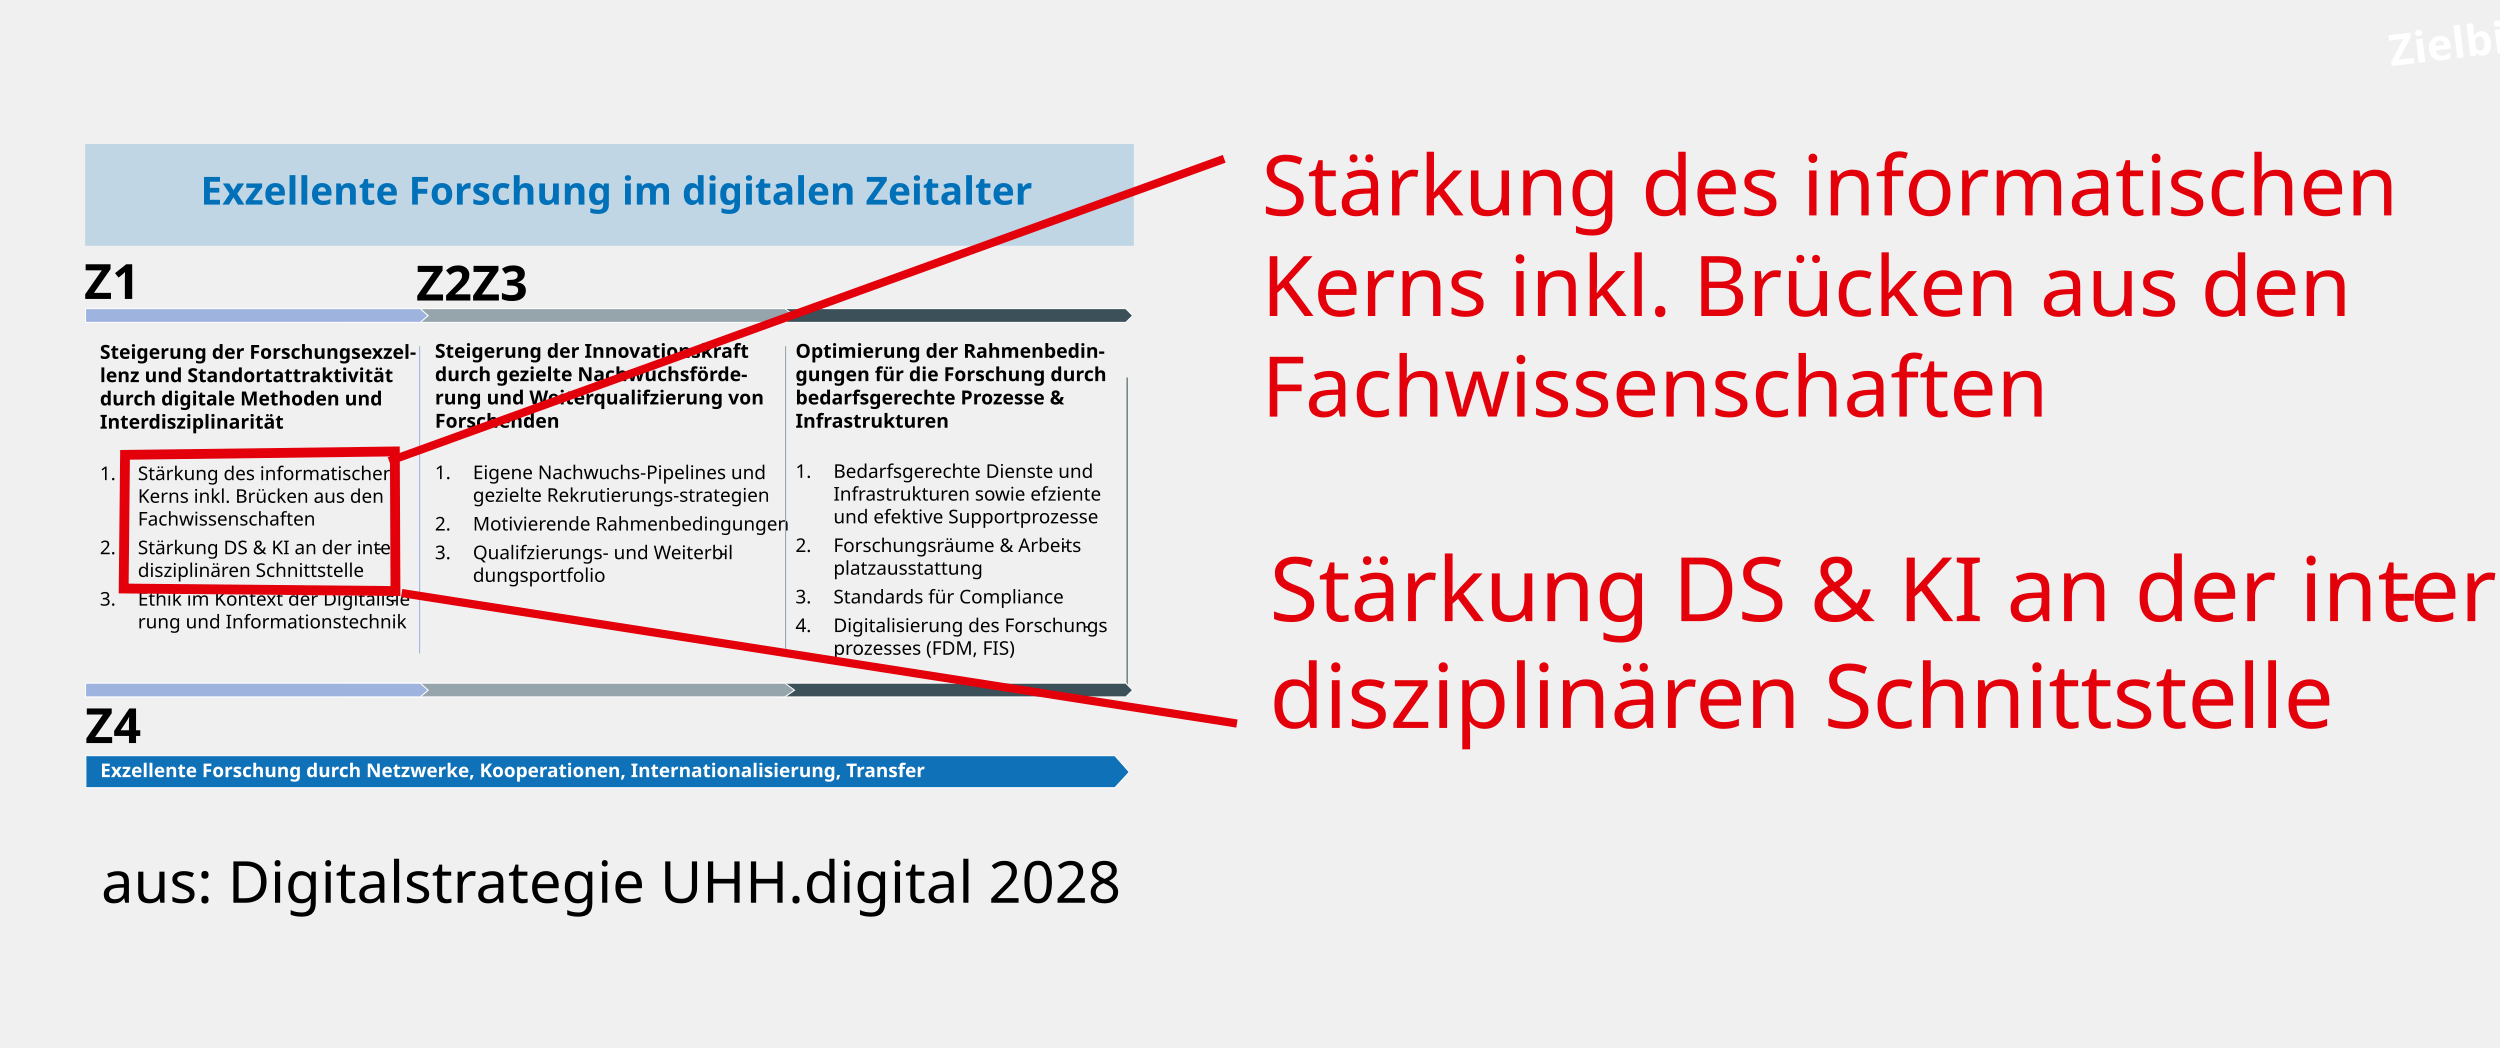
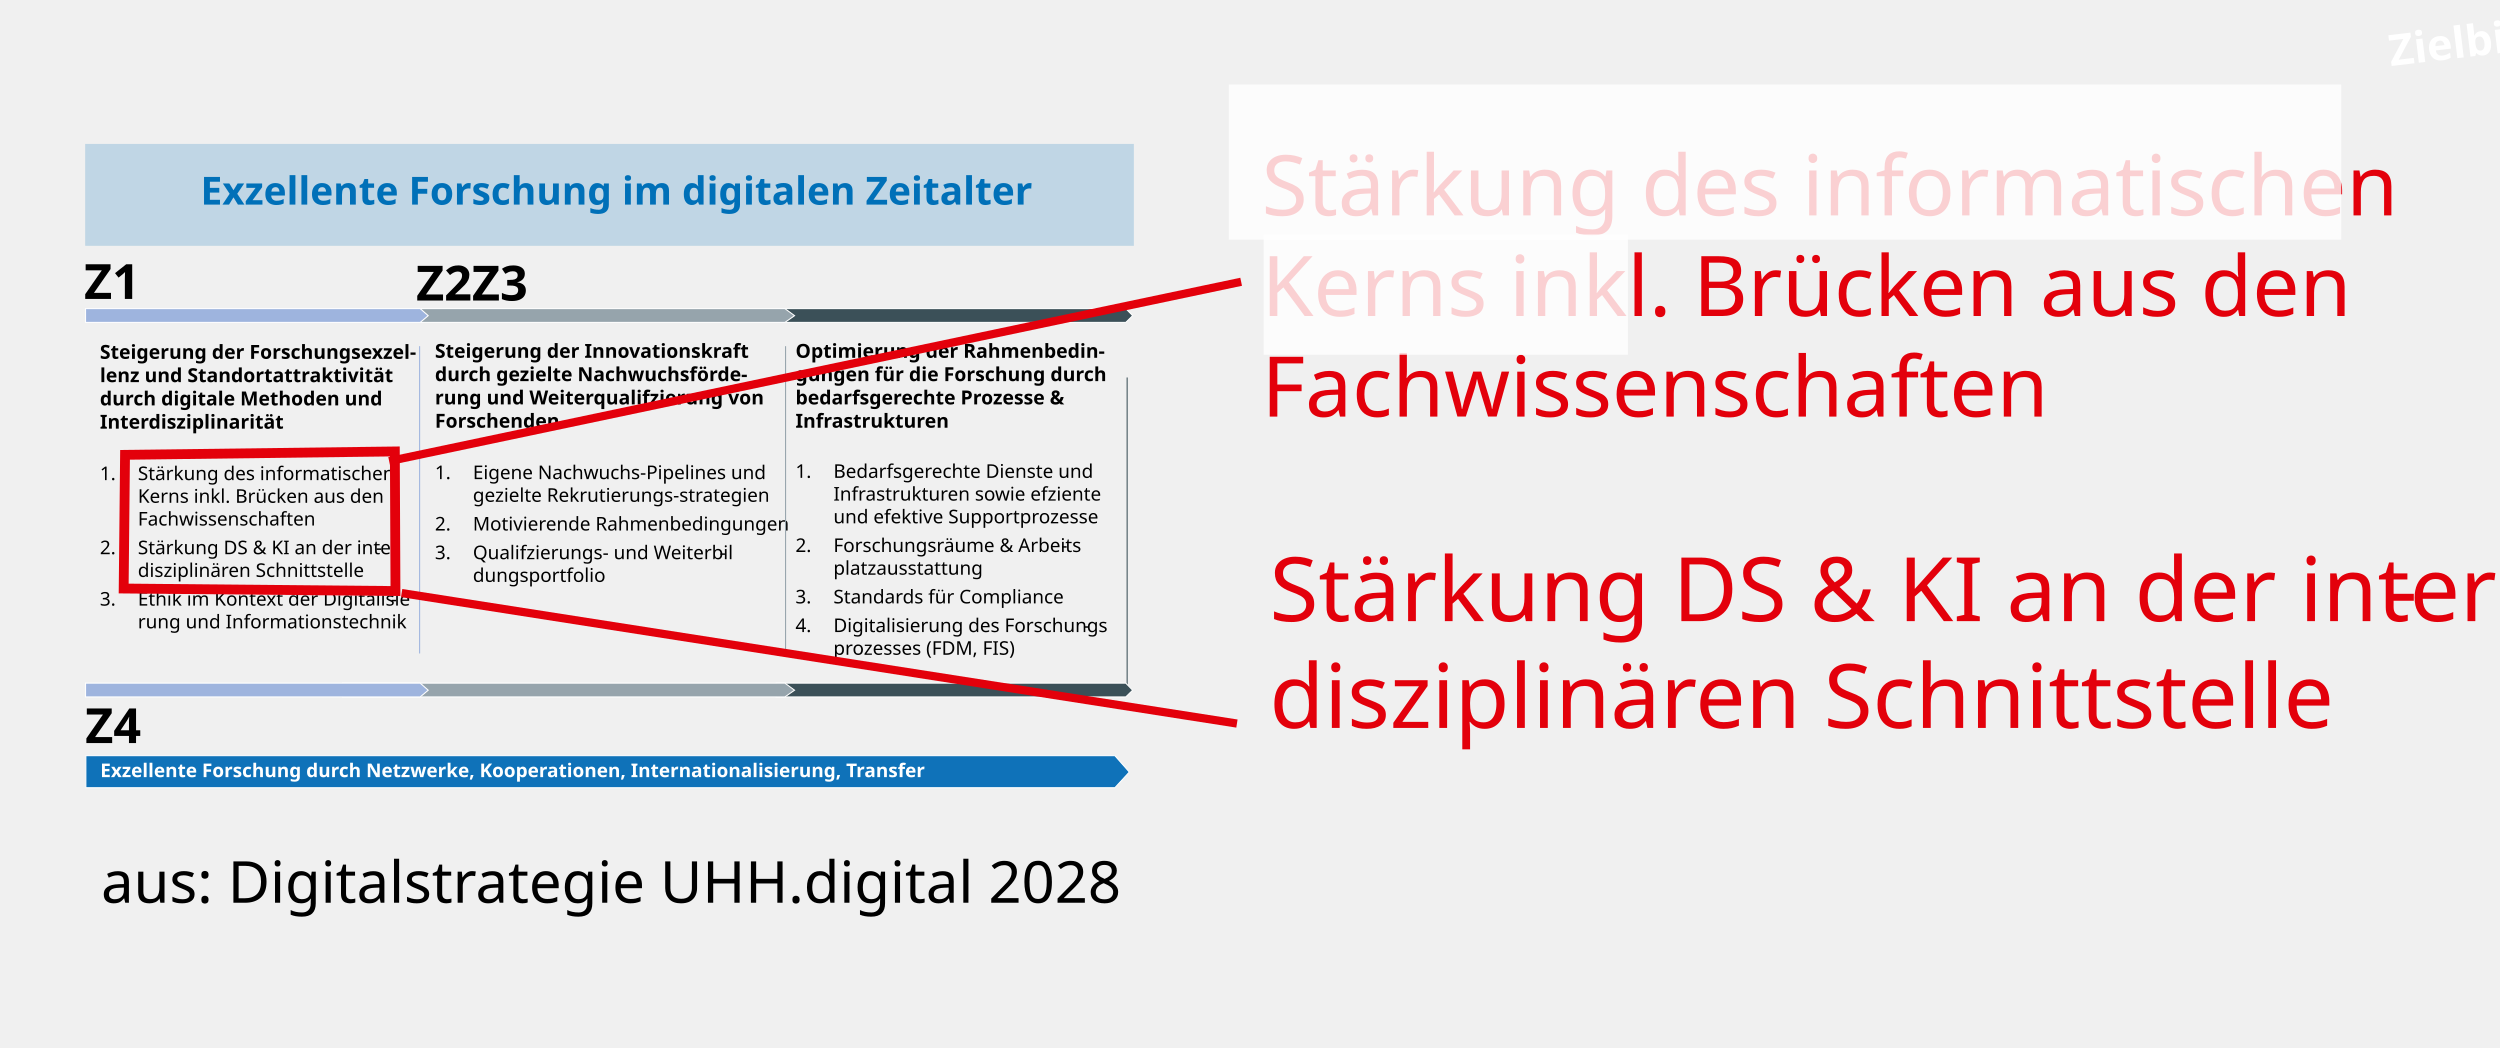
<svg xmlns="http://www.w3.org/2000/svg" version="1.1" id="svg2" width="816" height="342" viewBox="0 0 816 342">
  <defs id="defs6">
    <clipPath clipPathUnits="userSpaceOnUse" id="clipPath60">
      <path d="M 0,0 H 612 V 792 H 0 Z" id="path58" />
    </clipPath>
    <clipPath clipPathUnits="userSpaceOnUse" id="clipPath68">
      <path d="M 76.501,468.387 H 526.697 v -50 H 76.501 Z" id="path66" />
    </clipPath>
  </defs>
  <g id="g8" transform="matrix(1.333333,0,0,-1.333333,0,1056)">
    <g id="g54" transform="matrix(0.5939957,0,0,0.5939957,-29.93482,482.7079)">
      <g id="g56" clip-path="url(#clipPath60)">
        <g id="g62">
          <g id="g64" />
          <g id="g76">
            <g clip-path="url(#clipPath68)" opacity="0.2" id="g74">
              <g id="g72">
                <path d="M 85.502,419.387 H 517.698 v 42 H 85.502 Z" style="fill:#0070b8;fill-opacity:1;fill-rule:nonzero;stroke:none" id="path70" />
              </g>
            </g>
          </g>
        </g>
      </g>
    </g>
    <text xml:space="preserve" transform="scale(1,-1)" style="font-variant:normal;font-weight:bold;font-stretch:normal;font-size:9.504px;font-family:'TheSans UHH Bold Caps';-inkscape-font-specification:TheSansUHH-BoldCaps;writing-mode:lr-tb;fill:#0070b8;fill-opacity:1;fill-rule:nonzero;stroke:none;stroke-width:0.594" id="text80" x="49.085" y="-741.907">
      <tspan x="49.085 53.637 59.434 64.471 69.166 73.196 77.226 81.921 88.269 92.727 97.393 99.75 104.198 110.309 115.574 120.231 125.012 131.322 137.585 143.972 149.731 152.088 155.015 163.274 165.631 171.552 174.479 180.239 183.128 187.111 192.814 196.843 201.537 207.924 210.281 215.318 220.013 222.902 226.884 232.587 236.198 240.655 245.35" y="-741.907" id="tspan78" style="stroke-width:0.594">Exzellente Forschung im digitalen Zeitalter</tspan>
    </text>
    <g id="g82" transform="matrix(0.5939957,0,0,0.5939957,190.0054,716.4514)">
      <path d="M 0,0 V -5.692 H 144.072 L 146.92,-2.908 144.072,0 Z" style="fill:#3b5058;fill-opacity:1;fill-rule:nonzero;stroke:none" id="path84" />
    </g>
    <g id="g86" transform="matrix(0.5939957,0,0,0.5939957,190.0054,716.4514)">
      <path d="M 0,0 V -5.692 H 144.072 L 146.92,-2.908 144.072,0 Z" style="fill:none;stroke:#ffffff;stroke-width:0.434;stroke-linecap:butt;stroke-linejoin:miter;stroke-miterlimit:4;stroke-dasharray:none;stroke-opacity:1" id="path88" />
    </g>
    <g id="g90" transform="matrix(0.5939957,0,0,0.5939957,83.83651,716.4514)">
      <path d="m 0,0 v -5.692 h 182.33 l 3.985,2.784 L 182.33,0 Z" style="fill:#96a4ac;fill-opacity:1;fill-rule:nonzero;stroke:none" id="path92" />
    </g>
    <g id="g94" transform="matrix(0.5939957,0,0,0.5939957,83.83651,716.4514)">
      <path d="m 0,0 v -5.692 h 182.33 l 3.985,2.784 L 182.33,0 Z" style="fill:none;stroke:#ffffff;stroke-width:0.434;stroke-linecap:butt;stroke-linejoin:miter;stroke-miterlimit:4;stroke-dasharray:none;stroke-opacity:1" id="path96" />
    </g>
    <text xml:space="preserve" transform="scale(1,-1)" style="font-variant:normal;font-weight:bold;font-stretch:normal;font-size:4.752px;font-family:'TheSans UHH Bold Caps';-inkscape-font-specification:TheSansUHH-BoldCaps;writing-mode:lr-tb;fill:#000000;fill-opacity:1;fill-rule:nonzero;stroke:none;stroke-width:0.594" id="text106" x="24.454" y="-704.159">
      <tspan x="24.454 26.488 28.574 30.779 32.1 34.837 37.042 39.532 42.521 45.571 48.309 49.344 52.162 54.367 56.857 57.893 59.975 62.888 65.378 67.564 69.811 72.823 75.812 78.863 81.6 83.786 85.919 88.676 91.052 93.256 95.078" y="-704.159" id="tspan98" style="stroke-width:0.594">Steigerung der Forschungsexzel-</tspan>
      <tspan x="24.454 26.326 28.531 31.582 33.958 34.994 37.983 41.072 43.89 44.926 46.959 48.808 51.516 54.605 57.423 60.336 62.783 64.632 67.112 69.198 71.284 73.774 76.483 79.006 81.092 82.39 85.008 86.31 88.159 90.639 92.725" y="-698.457" id="tspan100" style="stroke-width:0.594">lenz und Standortattraktivität </tspan>
      <tspan x="24.454 27.272 30.261 32.732 34.98 37.964 39 41.818 43.139 45.876 47.178 49.026 51.735 53.607 55.798 56.834 60.82 63.011 65.097 68.081 70.994 73.812 76.017 79.068 80.103 83.092 86.181 88.999" y="-692.755" id="tspan102" style="stroke-width:0.594">durch digitale Methoden und </tspan>
      <tspan x="24.454 25.813 28.845 30.931 33.136 35.626 38.444 39.765 41.87 44.246 45.605 48.014 49.886 51.245 54.296 57.005 59.495 60.797 62.645 65.126" y="-687.052" id="tspan104" style="stroke-width:0.594">Interdisziplinarität</tspan>
    </text>
    <text xml:space="preserve" transform="scale(1,-1)" style="font-variant:normal;font-weight:normal;font-stretch:normal;font-size:4.633px;font-family:'TheSans UHH';-inkscape-font-specification:TheSansUHH-Regular;writing-mode:lr-tb;fill:#000000;fill-opacity:1;fill-rule:nonzero;stroke:none;stroke-width:0.594" id="text110" x="24.454" y="-674.47">
      <tspan x="24.454 26.145" y="-674.47" id="tspan108" style="stroke-width:0.594">1.</tspan>
    </text>
    <text xml:space="preserve" transform="scale(1,-1)" style="font-variant:normal;font-weight:normal;font-stretch:normal;font-size:4.633px;font-family:'TheSans UHH';-inkscape-font-specification:TheSansUHH-Regular;writing-mode:lr-tb;fill:#000000;fill-opacity:1;fill-rule:nonzero;stroke:none;stroke-width:0.594" id="text120" x="33.744" y="-674.47">
      <tspan x="33.744 36.032 37.751 40.165 41.805 44.011 46.679 49.348 51.813 52.823 55.408 57.757 59.731 60.741 61.941 64.559 66.092 68.613 70.253 74.33 76.698 78.417 79.617 81.59 83.615 86.284 88.633 91.301" y="-674.47" id="tspan112" style="stroke-width:0.594">Stärkung des informatischen </tspan>
      <tspan x="33.744 36.283 38.632 40.272 42.94 44.914 45.924 47.124 49.793 52.063 53.263 54.306 55.316 57.952 59.592 62.261 64.285 66.468 68.817 71.485 72.495 74.909 77.578 79.552 80.562 83.147 85.496 88.165" y="-668.91" id="tspan114" style="stroke-width:0.594">Kerns inkl. Brücken aus den </tspan>
      <tspan x="33.744 35.833 38.247 40.272 42.917 46.587 47.787 49.761 51.734 54.083 56.752 58.726 60.75 63.419 65.787 67.297 69.016 71.365" y="-663.35" id="tspan116" style="stroke-width:0.594">Fachwissenschaften</tspan>
      <tspan x="24.454 26.78" y="-656.327" id="tspan118" style="stroke-width:0.594">2.</tspan>
    </text>
    <text xml:space="preserve" transform="scale(1,-1)" style="font-variant:normal;font-weight:normal;font-stretch:normal;font-size:20.52px;font-family:'TheSans UHH';-inkscape-font-specification:TheSansUHH-Regular;writing-mode:lr-tb;fill:#e3000b;fill-opacity:1;fill-rule:nonzero;stroke:none;stroke-width:2.631" id="text120-3" x="308.847" y="-739.263">
      <tspan x="308.847 318.984 326.597 337.288 344.552 354.319 366.139 377.959 388.875 393.349 404.799 415.202 423.944 428.418 433.732 445.326 452.118 463.281 470.545 488.603 499.089 506.702 512.016 520.758 529.725 541.545 551.949 563.768" y="-739.263" id="tspan112-6" style="fill:#e3000b;fill-opacity:1;stroke-width:2.631">Stärkung des informatischen </tspan>
      <tspan x="308.847 320.092 330.495 337.759 349.579 358.321 362.794 368.109 379.928 389.983 395.298 399.915 404.388 416.064 423.329 435.148 444.115 453.78 464.184 476.004 480.477 491.168 502.988 511.729 516.202 527.653 538.056 549.876" y="-714.639" id="tspan114-7" style="fill:#e3000b;fill-opacity:1;stroke-width:2.631">Kerns inkl. Brücken aus den </tspan>
      <tspan x="308.847 318.101 328.792 337.759 349.477 365.728 371.043 379.785 388.526 398.93 410.75 419.491 428.459 440.278 450.764 457.453 465.066 475.47" y="-690.015" id="tspan116-5" style="fill:#e3000b;fill-opacity:1;stroke-width:2.631">Fachwissenschaften</tspan>
      <tspan x="308.847" y="-664.365" id="tspan118-3" style="fill:#e3000b;fill-opacity:1;stroke-width:2.631" />
    </text>
    <text xml:space="preserve" style="font-size:14.188px;font-family:sans-serif;-inkscape-font-specification:'sans-serif, Normal';fill:#000000;fill-opacity:1;stroke:none;stroke-width:1.341;stroke-dasharray:none" x="24.746" y="-571.004" id="text1165" transform="scale(1,-1)">
      <tspan id="tspan1163" style="fill:#000000;fill-opacity:1;stroke:none;stroke-width:1.341;stroke-dasharray:none" x="24.746" y="-571.004">aus: Digitalstrategie UHH.digital 2028</tspan>
    </text>
    <text xml:space="preserve" transform="scale(1,-1)" style="font-variant:normal;font-weight:normal;font-stretch:normal;font-size:4.633px;font-family:'TheSans UHH';-inkscape-font-specification:TheSansUHH-Regular;writing-mode:lr-tb;fill:#000000;fill-opacity:1;fill-rule:nonzero;stroke:none;stroke-width:0.594" id="text130" x="33.744" y="-656.327">
      <tspan x="33.744 36.032 37.751 40.165 41.805 44.011 46.679 49.348 51.813 52.823 55.974 58.309 59.319 63.002 64.012 66.713 67.923 68.933 71.346 74.015 75.025 77.61 79.96 81.6 82.61 83.81 86.427 88.146 90.495" y="-656.327" id="tspan122" style="stroke-width:0.594">Stärkung DS &amp; KI an der inter</tspan>
      <tspan x="91.984" y="-656.328" id="tspan124" style="stroke-width:0.594">-</tspan>
      <tspan x="33.742 36.327 37.527 39.501 41.572 42.772 45.357 46.557 47.757 50.426 52.84 54.415 56.764 59.433 60.443 62.778 64.803 67.471 70.14 71.34 73.059 74.778 76.751 78.47 80.819 82.019 83.219" y="-650.768" id="tspan126" style="stroke-width:0.594">disziplinären Schnittstelle</tspan>
      <tspan x="24.452 26.611" y="-643.744" id="tspan128" style="stroke-width:0.594">3.</tspan>
    </text>
    <text xml:space="preserve" transform="scale(1,-1)" style="font-variant:normal;font-weight:normal;font-stretch:normal;font-size:21.796px;font-family:'TheSans UHH';-inkscape-font-specification:TheSansUHH-Regular;writing-mode:lr-tb;fill:#e3000b;fill-opacity:1;fill-rule:nonzero;stroke:none;stroke-width:2.794" id="text130-5" x="310.781" y="-639.944">
      <tspan x="310.781 321.548 329.634 340.989 348.705 359.08 371.634 384.189 395.784 400.535 415.356 426.341 431.093 448.42 453.172 465.879 471.567 476.319 487.675 500.229 504.98 517.142 528.193 535.908 540.66 546.305 558.619 566.706 577.756" y="-639.944" id="tspan122-6" style="fill:#e3000b;fill-opacity:1;stroke-width:2.794">Stärkung DS &amp; KI an der inter</tspan>
      <tspan x="584.759" y="-639.951" id="tspan124-2" style="fill:#e3000b;fill-opacity:1;stroke-width:2.794">-</tspan>
      <tspan x="310.772 322.934 328.579 337.864 347.606 353.252 365.413 371.058 376.704 389.258 400.614 408.024 419.074 431.629 436.38 447.365 456.89 469.444 481.999 487.644 495.73 503.816 513.101 521.187 532.238 537.883 543.528" y="-613.796" id="tspan126-9" style="fill:#e3000b;fill-opacity:1;stroke-width:2.794">disziplinären Schnittstelle</tspan>
      <tspan x="310.781" y="-586.551" id="tspan128-1" style="fill:#e3000b;fill-opacity:1;stroke-width:2.794" />
    </text>
    <text xml:space="preserve" transform="scale(1,-1)" style="font-variant:normal;font-weight:normal;font-stretch:normal;font-size:4.633px;font-family:'TheSans UHH';-inkscape-font-specification:TheSansUHH-Regular;writing-mode:lr-tb;fill:#000000;fill-opacity:1;fill-rule:nonzero;stroke:none;stroke-width:0.594" id="text138" x="33.742" y="-643.744">
      <tspan x="33.742 36.049 37.768 40.437 41.637 43.907 44.917 46.117 50.194 51.204 53.766 56.287 58.904 60.623 62.908 65.303 67.022 68.032 70.617 72.966 74.606 75.616 78.767 79.967 82.432 83.632 85.351 87.764 88.964 90.164 92.138 93.338" y="-643.744" id="tspan132" style="stroke-width:0.594">Ethik im Kontext der Digitalisie</tspan>
      <tspan x="95.686" y="-643.746" id="tspan134" style="stroke-width:0.594">-</tspan>
      <tspan x="33.742 35.382 38.051 40.719 43.184 44.194 46.863 49.532 52.117 53.127 54.336 56.954 58.488 61.008 62.648 66.725 69.093 70.812 72.012 74.532 77.201 79.175 80.894 83.243 85.267 87.936 90.605 91.805" y="-638.186" id="tspan136" style="stroke-width:0.594">rung und Informationstechnik</tspan>
    </text>
    <text xml:space="preserve" transform="scale(1,-1)" style="font-variant:normal;font-weight:bold;font-stretch:normal;font-size:4.752px;font-family:'TheSans UHH Bold Caps';-inkscape-font-specification:TheSansUHH-BoldCaps;writing-mode:lr-tb;fill:#000000;fill-opacity:1;fill-rule:nonzero;stroke:none;stroke-width:0.594" id="text144" x="106.469" y="-704.407">
      <tspan x="106.469 108.502 110.588 112.793 114.114 116.852 119.056 121.546 124.535 127.586 130.323 131.359 134.177 136.382 138.872 139.908 141.267 144.355 147.406 150.281 152.766 155.246 157.333 158.654 161.567 164.617 166.803 169.474 171.964 174.673 176.754 178.84" y="-704.407" id="tspan140" style="stroke-width:0.594">Steigerung der Innovationskraft </tspan>
      <tspan x="106.469 109.286 112.275 114.746 116.994 119.978 121.014 123.751 125.894 128.27 129.629 131.834 133.497 135.583 137.774 138.81 141.861 144.474 146.722 149.706 153.831 156.796 159.044 162.028 164.214 166.295 169.208 171.698 174.516 176.707" y="-698.704" id="tspan142" style="stroke-width:0.594">durch gezielte Nachwuchsförde-</tspan>
    </text>
    <text xml:space="preserve" transform="scale(1,-1)" style="font-variant:normal;font-weight:bold;font-stretch:normal;font-size:4.752px;font-family:'TheSans UHH Bold Caps';-inkscape-font-specification:TheSansUHH-BoldCaps;writing-mode:lr-tb;fill:#000000;fill-opacity:1;fill-rule:nonzero;stroke:none;stroke-width:0.594" id="text148" x="106.469" y="-693.002">
      <tspan x="106.469 108.959 111.948 114.998 117.735 118.771 121.76 124.849 127.667 128.664 132.803 135.008 136.31 138.396 140.601 143.091 146.004 148.846 151.555 153.427 154.786 158.169 160.545 161.904 164.109 166.599 169.588 172.639 175.376 176.34 178.94 181.853 184.904" y="-693.002" id="tspan146" style="stroke-width:0.594">rung und Weiterqualifzierung von </tspan>
    </text>
    <text xml:space="preserve" transform="scale(1,-1)" style="font-variant:normal;font-weight:bold;font-stretch:normal;font-size:4.752px;font-family:'TheSans UHH Bold Caps';-inkscape-font-specification:TheSansUHH-BoldCaps;writing-mode:lr-tb;fill:#000000;fill-opacity:1;fill-rule:nonzero;stroke:none;stroke-width:0.594" id="text152" x="106.469" y="-687.299">
      <tspan x="106.469 108.55 111.463 113.953 116.139 118.386 121.408 123.613 126.702 129.52 131.725" y="-687.299" id="tspan150" style="stroke-width:0.594">Forschenden</tspan>
    </text>
    <text xml:space="preserve" transform="scale(1,-1)" style="font-variant:normal;font-weight:normal;font-stretch:normal;font-size:4.633px;font-family:'TheSans UHH';-inkscape-font-specification:TheSansUHH-Regular;writing-mode:lr-tb;fill:#000000;fill-opacity:1;fill-rule:nonzero;stroke:none;stroke-width:0.594" id="text156" x="106.469" y="-674.717">
      <tspan x="106.469 108.16" y="-674.717" id="tspan154" style="stroke-width:0.594">1.</tspan>
    </text>
    <text xml:space="preserve" transform="scale(1,-1)" style="font-variant:normal;font-weight:normal;font-stretch:normal;font-size:4.633px;font-family:'TheSans UHH';-inkscape-font-specification:TheSansUHH-Regular;writing-mode:lr-tb;fill:#000000;fill-opacity:1;fill-rule:nonzero;stroke:none;stroke-width:0.594" id="text164" x="115.758" y="-674.717">
      <tspan x="115.758 118.139 119.339 121.786 124.135 126.803 129.152 130.163 133.378 135.792 137.816 140.462 144.132 146.8 148.825 151.494 153.467 154.992 157.54 158.74 161.325 163.674 164.874 166.074 168.743 171.092 173.066 174.076 176.744 179.413 181.998" y="-674.717" id="tspan158" style="stroke-width:0.594">Eigene Nachwuchs-Pipelines und </tspan>
      <tspan x="115.758 118.204 120.544 122.615 123.815 126.164 127.364 129.083 131.432 132.442 134.962 137.311 139.582 141.222 143.891 145.609 146.809 149.159 150.799 153.467 156.136 158.601 160.575 162.099 164.073 165.792 167.339 169.707 171.426 173.775 176.239 177.439 179.788" y="-669.158" id="tspan160" style="stroke-width:0.594">gezielte Rekrutierungs-strategien</tspan>
      <tspan x="106.469 108.794" y="-662.134" id="tspan162" style="stroke-width:0.594">2.</tspan>
    </text>
    <text xml:space="preserve" transform="scale(1,-1)" style="font-variant:normal;font-weight:normal;font-stretch:normal;font-size:4.633px;font-family:'TheSans UHH';-inkscape-font-specification:TheSansUHH-Regular;writing-mode:lr-tb;fill:#000000;fill-opacity:1;fill-rule:nonzero;stroke:none;stroke-width:0.594" id="text170" x="115.758" y="-662.134">
      <tspan x="115.758 119.895 122.416 124.135 125.335 127.573 128.773 131.122 132.697 135.046 137.715 140.3 142.649 143.659 146.234 148.648 151.317 155.394 157.743 160.412 162.997 165.346 167.932 169.132 171.8 174.265 176.934 179.603 182.049 184.398" y="-662.134" id="tspan166" style="stroke-width:0.594">Motivierende Rahmenbedingungen</tspan>
      <tspan x="106.469 108.628" y="-655.11" id="tspan168" style="stroke-width:0.594">3.</tspan>
    </text>
    <text xml:space="preserve" transform="scale(1,-1)" style="font-variant:normal;font-weight:normal;font-stretch:normal;font-size:4.633px;font-family:'TheSans UHH';-inkscape-font-specification:TheSansUHH-Regular;writing-mode:lr-tb;fill:#000000;fill-opacity:1;fill-rule:nonzero;stroke:none;stroke-width:0.594" id="text174" x="115.758" y="-655.11">
      <tspan x="115.758 119.043 121.712 124.125 125.325 126.525 129.254 131.325 132.525 134.874 136.515 139.183 141.852 144.317 146.291 147.815 148.825 151.494 154.162 156.748 157.674 161.918 164.267 165.467 167.186 169.535 171.175 173.761 174.961" y="-655.11" id="tspan172" style="stroke-width:0.594">Qualifzierungs- und Weiterbil</tspan>
    </text>
    <text xml:space="preserve" transform="scale(1,-1)" style="font-variant:normal;font-weight:normal;font-stretch:normal;font-size:4.633px;font-family:'TheSans UHH';-inkscape-font-specification:TheSansUHH-Regular;writing-mode:lr-tb;fill:#000000;fill-opacity:1;fill-rule:nonzero;stroke:none;stroke-width:0.594" id="text180" x="176.157" y="-655.113">
      <tspan x="176.157" y="-655.113" id="tspan176" style="stroke-width:0.594">-</tspan>
      <tspan x="115.756 118.341 121.01 123.679 126.144 128.117 130.703 133.223 134.946 136.665 138.199 140.719 141.919 143.119" y="-649.553" id="tspan178" style="stroke-width:0.594">dungsportfolio</tspan>
    </text>
    <text xml:space="preserve" transform="scale(1,-1)" style="font-variant:normal;font-weight:bold;font-stretch:normal;font-size:4.752px;font-family:'TheSans UHH Bold Caps';-inkscape-font-specification:TheSansUHH-BoldCaps;writing-mode:lr-tb;fill:#000000;fill-opacity:1;fill-rule:nonzero;stroke:none;stroke-width:0.594" id="text190" x="194.729" y="-704.407">
      <tspan x="194.729 197.642 200.051 202.137 203.458 207.445 208.804 211.009 213.499 216.488 219.538 222.276 223.311 226.129 228.334 230.824 231.86 234.35 237.059 240.043 244.03 246.234 249.323 251.98 254.184 257.002 258.361 261.412" y="-704.407" id="tspan182" style="stroke-width:0.594">Optimierung der Rahmenbedin-</tspan>
      <tspan x="194.729 197.466 200.455 203.506 206.243 208.448 211.499 212.534 214.596 217.585 220.075 221.111 223.929 225.288 227.479 228.515 230.596 233.509 235.999 238.185 240.433 243.445 246.434 249.485 252.222 253.258 256.076 259.064 261.535 263.783 266.767" y="-698.704" id="tspan184" style="stroke-width:0.594">gungen für die Forschung durch </tspan>
      <tspan x="194.729 197.385 199.59 202.303 205.012 207.502 209.545 211.731 214.468 216.673 219.163 221.325 223.573 226.538 228.624 230.815 231.851 234.26 236.75 239.591 241.967 244.158 246.344 248.53 250.72 251.756 255.13" y="-693.002" id="tspan186" style="stroke-width:0.594">bedarfsgerechte Prozesse &amp; </tspan>
      <tspan x="194.729 196.088 199.177 201.258 203.748 206.433 208.467 210.553 213.043 216.031 218.555 220.622 223.611 226.101 228.306" y="-687.299" id="tspan188" style="stroke-width:0.594">Infrastrukturen</tspan>
    </text>
    <text xml:space="preserve" transform="scale(1,-1)" style="font-variant:normal;font-weight:normal;font-stretch:normal;font-size:4.633px;font-family:'TheSans UHH';-inkscape-font-specification:TheSansUHH-Regular;writing-mode:lr-tb;fill:#000000;fill-opacity:1;fill-rule:nonzero;stroke:none;stroke-width:0.594" id="text194" x="194.729" y="-675.014">
      <tspan x="194.729 196.42" y="-675.014" id="tspan192" style="stroke-width:0.594">1.</tspan>
    </text>
    <text xml:space="preserve" transform="scale(1,-1)" style="font-variant:normal;font-weight:normal;font-stretch:normal;font-size:4.633px;font-family:'TheSans UHH';-inkscape-font-specification:TheSansUHH-Regular;writing-mode:lr-tb;fill:#000000;fill-opacity:1;fill-rule:nonzero;stroke:none;stroke-width:0.594" id="text198" x="204.018" y="-675.014">
      <tspan x="204.018 206.655 209.004 211.589 214.003 215.726 217.26 219.234 221.68 224.029 225.604 227.953 229.978 232.596 234.315 236.664 237.674 240.824 242.024 244.373 247.042 249.016 250.735 253.084 254.094 256.762 259.431 262.016" y="-675.014" id="tspan196" style="stroke-width:0.594">Bedarfsgerechte Dienste und </tspan>
    </text>
    <text xml:space="preserve" transform="scale(1,-1)" style="font-variant:normal;font-weight:normal;font-stretch:normal;font-size:4.633px;font-family:'TheSans UHH';-inkscape-font-specification:TheSansUHH-Regular;writing-mode:lr-tb;fill:#000000;fill-opacity:1;fill-rule:nonzero;stroke:none;stroke-width:0.594" id="text204" x="204.018" y="-669.454">
      <tspan x="204.018 205.228 207.845 209.462 211.01 213.424 215.397 217.116 218.756 221.425 223.695 225.414 228.083 229.658 232.007 234.676 235.686 237.66 240.166 243.836 245.036 247.385 248.395 250.744 254.872 256.943 258.143 260.492 263.11 264.829 267.178" y="-669.454" id="tspan200" style="stroke-width:0.594">Infrastrukturen sowie efziente </tspan>
      <tspan x="204.018 206.687 209.356 211.941 212.951 215.3 218.219 220.568 222.838 224.557 225.757 227.921 230.27 231.28 233.615 236.284 238.869 241.454 243.975 245.698 247.417 250.003 251.587 254.061 256.081 258.43 260.404 262.378" y="-663.895" id="tspan202" style="stroke-width:0.594">und efektive Supportprozesse</tspan>
    </text>
    <text xml:space="preserve" transform="scale(1,-1)" style="font-variant:normal;font-weight:normal;font-stretch:normal;font-size:4.633px;font-family:'TheSans UHH';-inkscape-font-specification:TheSansUHH-Regular;writing-mode:lr-tb;fill:#000000;fill-opacity:1;fill-rule:nonzero;stroke:none;stroke-width:0.594" id="text208" x="194.729" y="-656.871">
      <tspan x="194.729 197.055" y="-656.871" id="tspan206" style="stroke-width:0.594">2.</tspan>
    </text>
    <text xml:space="preserve" transform="scale(1,-1)" style="font-variant:normal;font-weight:normal;font-stretch:normal;font-size:4.633px;font-family:'TheSans UHH';-inkscape-font-specification:TheSansUHH-Regular;writing-mode:lr-tb;fill:#000000;fill-opacity:1;fill-rule:nonzero;stroke:none;stroke-width:0.594" id="text218" x="204.018" y="-656.871">
      <tspan x="204.018 206.126 208.647 210.287 212.261 214.285 216.954 219.623 222.292 224.756 226.73 228.278 230.691 233.36 237.437 239.786 240.796 244.48 245.49 248.335 249.975 252.56 254.909 256.109 257.828" y="-656.871" id="tspan210" style="stroke-width:0.594">Forschungsräume &amp; Arbeits</tspan>
      <tspan x="259.799" y="-656.872" id="tspan212" style="stroke-width:0.594">-</tspan>
      <tspan x="204.016 206.602 207.802 210.169 211.888 213.908 216.322 218.991 220.965 222.938 224.657 227.025 228.744 230.463 233.131 235.8" y="-651.312" id="tspan214" style="stroke-width:0.594">platzausstattung</tspan>
      <tspan x="194.727 196.886" y="-644.288" id="tspan216" style="stroke-width:0.594">3.</tspan>
    </text>
    <text xml:space="preserve" transform="scale(1,-1)" style="font-variant:normal;font-weight:normal;font-stretch:normal;font-size:4.633px;font-family:'TheSans UHH';-inkscape-font-specification:TheSansUHH-Regular;writing-mode:lr-tb;fill:#000000;fill-opacity:1;fill-rule:nonzero;stroke:none;stroke-width:0.594" id="text224" x="204.016" y="-644.288">
      <tspan x="204.016 206.305 208.024 210.438 213.107 215.692 218.106 219.69 222.276 224.249 225.26 226.876 229.545 231.185 232.195 234.818 237.338 241.415 244.001 245.201 246.401 248.815 251.483 253.475" y="-644.288" id="tspan220" style="stroke-width:0.594">Standards für Compliance</tspan>
      <tspan x="194.727 197.252" y="-637.265" id="tspan222" style="stroke-width:0.594">4.</tspan>
    </text>
    <text xml:space="preserve" transform="scale(1,-1)" style="font-variant:normal;font-weight:normal;font-stretch:normal;font-size:4.633px;font-family:'TheSans UHH';-inkscape-font-specification:TheSansUHH-Regular;writing-mode:lr-tb;fill:#000000;fill-opacity:1;fill-rule:nonzero;stroke:none;stroke-width:0.594" id="text232" x="204.016" y="-637.265">
      <tspan x="204.016 207.167 208.367 210.832 212.032 213.751 216.165 217.365 218.565 220.538 221.738 224.087 225.727 228.396 231.065 233.53 234.54 237.125 239.474 241.448 242.458 244.566 247.086 248.726 250.7 252.725 255.394 258.062 260.731 263.196" y="-637.265" id="tspan226" style="stroke-width:0.594">Digitalisierung des Forschungs</tspan>
      <tspan x="265.168" y="-637.267" id="tspan228" style="stroke-width:0.594">-</tspan>
      <tspan x="204.016 206.602 208.186 210.66 212.68 215.029 217.003 218.977 221.326 223.3 224.31 225.709 227.896 231.046 235.216 236.259 237.269 239.456 240.665 243" y="-631.708" id="tspan230" style="stroke-width:0.594">prozesses (FDM, FIS)</tspan>
    </text>
    <g id="g234" transform="matrix(0.5939957,0,0,0.5939957,20.94389,716.4514)">
      <path d="M 0,0 V -5.692 H 137.898 L 141.214,-2.908 137.898,0 Z" style="fill:#9eb4de;fill-opacity:1;fill-rule:nonzero;stroke:none" id="path236" />
    </g>
    <g id="g238" transform="matrix(0.5939957,0,0,0.5939957,20.94389,716.4514)">
      <path d="M 0,0 V -5.692 H 137.898 L 141.214,-2.908 137.898,0 Z" style="fill:none;stroke:#ffffff;stroke-width:0.434;stroke-linecap:butt;stroke-linejoin:miter;stroke-miterlimit:4;stroke-dasharray:none;stroke-opacity:1" id="path240" />
    </g>
    <g id="g242" transform="matrix(0.5939957,0,0,0.5939957,102.7216,632.0299)">
      <path d="M 0,0 V 126.646" style="fill:none;stroke:#9eb4de;stroke-width:0.434;stroke-linecap:butt;stroke-linejoin:miter;stroke-miterlimit:4;stroke-dasharray:none;stroke-opacity:1" id="path244" />
    </g>
    <g id="g246" transform="matrix(0.5939957,0,0,0.5939957,192.307,632.0299)">
      <path d="M 0,0 V 126.646" style="fill:none;stroke:#96a4ac;stroke-width:0.434;stroke-linecap:butt;stroke-linejoin:miter;stroke-miterlimit:4;stroke-dasharray:none;stroke-opacity:1" id="path248" />
    </g>
    <text xml:space="preserve" transform="scale(1,-1)" style="font-variant:normal;font-weight:bold;font-stretch:normal;font-size:11.88px;font-family:'TheSans UHH Bold Caps';-inkscape-font-specification:TheSansUHH-BoldCaps;writing-mode:lr-tb;fill:#000000;fill-opacity:1;fill-rule:nonzero;stroke:none;stroke-width:0.594" id="text256" x="20.578" y="-718.826">
      <tspan x="20.578 26.518" y="-718.826" id="tspan250" style="stroke-width:0.594">Z1</tspan>
      <tspan x="101.861 107.801 192.671 198.611" y="-718.434" id="tspan252" style="stroke-width:0.594">Z2Z3</tspan>
      <tspan x="20.863 26.803" y="-610.089" id="tspan254" style="stroke-width:0.594">Z4</tspan>
    </text>
    <g id="g258" transform="matrix(0.5939957,0,0,0.5939957,275.9243,624.3668)">
      <path d="M 0,0 V 126.646" style="fill:none;stroke:#3b5058;stroke-width:0.434;stroke-linecap:butt;stroke-linejoin:miter;stroke-miterlimit:4;stroke-dasharray:none;stroke-opacity:1" id="path260" />
    </g>
    <g id="g262" transform="matrix(0.5939957,0,0,0.5939957,190.0054,624.7688)">
      <path d="M 0,0 V -5.692 H 144.072 L 146.92,-2.908 144.072,0 Z" style="fill:#3b5058;fill-opacity:1;fill-rule:nonzero;stroke:none" id="path264" />
    </g>
    <g id="g266" transform="matrix(0.5939957,0,0,0.5939957,190.0054,624.7688)">
      <path d="M 0,0 V -5.692 H 144.072 L 146.92,-2.908 144.072,0 Z" style="fill:none;stroke:#ffffff;stroke-width:0.434;stroke-linecap:butt;stroke-linejoin:miter;stroke-miterlimit:4;stroke-dasharray:none;stroke-opacity:1" id="path268" />
    </g>
    <g id="g270" transform="matrix(0.5939957,0,0,0.5939957,83.83651,624.7688)">
      <path d="m 0,0 v -5.692 h 182.33 l 3.985,2.784 L 182.33,0 Z" style="fill:#96a4ac;fill-opacity:1;fill-rule:nonzero;stroke:none" id="path272" />
    </g>
    <g id="g274" transform="matrix(0.5939957,0,0,0.5939957,83.83651,624.7688)">
      <path d="m 0,0 v -5.692 h 182.33 l 3.985,2.784 L 182.33,0 Z" style="fill:none;stroke:#ffffff;stroke-width:0.434;stroke-linecap:butt;stroke-linejoin:miter;stroke-miterlimit:4;stroke-dasharray:none;stroke-opacity:1" id="path276" />
    </g>
    <g id="g278" transform="matrix(0.5939957,0,0,0.5939957,20.94389,624.7688)">
      <path d="M 0,0 V -5.692 H 137.898 L 141.214,-2.908 137.898,0 Z" style="fill:#9eb4de;fill-opacity:1;fill-rule:nonzero;stroke:none" id="path280" />
    </g>
    <g id="g282" transform="matrix(0.5939957,0,0,0.5939957,20.94389,624.7688)">
      <path d="M 0,0 V -5.692 H 137.898 L 141.214,-2.908 137.898,0 Z" style="fill:none;stroke:#ffffff;stroke-width:0.434;stroke-linecap:butt;stroke-linejoin:miter;stroke-miterlimit:4;stroke-dasharray:none;stroke-opacity:1" id="path284" />
    </g>
    <g id="g286" transform="matrix(0.5939957,0,0,0.5939957,21.01903,607.0147)">
      <path d="M 0,0 V -13.224 H 424.076 L 430.034,-6.756 424.076,0 Z" style="fill:#0f72b9;fill-opacity:1;fill-rule:nonzero;stroke:none" id="path288" />
    </g>
    <g id="g290" transform="matrix(0.5939957,0,0,0.5939957,21.01903,607.0147)">
      <path d="M 0,0 V -13.224 H 424.076 L 430.034,-6.756 424.076,0 Z" style="fill:none;stroke:#ffffff;stroke-width:0.434;stroke-linecap:butt;stroke-linejoin:miter;stroke-miterlimit:4;stroke-dasharray:none;stroke-opacity:1" id="path292" />
    </g>
    <text xml:space="preserve" transform="scale(1,-1)" style="font-variant:normal;font-weight:bold;font-stretch:normal;font-size:4.644px;font-family:'TheSans UHH Bold Caps';-inkscape-font-specification:TheSansUHH-BoldCaps;writing-mode:lr-tb;fill:#ffffff;fill-opacity:1;fill-rule:nonzero;stroke:none;stroke-width:0.594" id="text296" x="24.547" y="-601.755">
      <tspan x="24.547 26.632 29.325 31.647 33.802 35.631 37.461 39.616 42.578 44.617 46.758 47.77 49.804 52.651 55.084 57.22 59.417 62.361 65.282 68.263 70.938 71.95 74.704 77.625 80.04 82.237 85.153 86.165 89.183 91.324 93.335 95.657 99.701 101.856 104.289 106.899 109.04 110.238 111.251 113.712 116.558 119.405 121.759 123.914 126.347 128.772 130.81 132.101 134.948 137.966 140.121 143.102 144.3 145.313 146.641 149.604 151.643 153.797 156.231 159.212 161.636 163.675 164.966 167.812 170.794 173.441 175.27 176.561 178.697 180.026 182.18 184.614 187.535 190.516 193.191 194.389 195.322 197.361 199.794 202.441 205.423 207.559 209.593 211.747" y="-601.755" id="tspan294" style="stroke-width:0.594">Exzellente Forschung durch Netzwerke, Kooperationen, Internationalisierung, Transfer</tspan>
    </text>
    <text xml:space="preserve" transform="matrix(0.9929661,0.1183994,0.1183994,-0.9929661,0,0)" style="font-variant:normal;font-weight:bold;font-stretch:normal;font-size:10.587px;font-family:'TheSans UHH Bold Caps';-inkscape-font-specification:TheSansUHH-BoldCaps;writing-mode:lr-tb;fill:#ffffff;fill-opacity:1;fill-rule:nonzero;stroke:none;stroke-width:1.512" id="text764" x="672.963" y="-701.071">
      <tspan x="672.963 678.26 681.285 686.196 690.368 696.287 699.316 703.485 709.767" y="-701.071" id="tspan762" style="stroke-width:1.512">Zielbild </tspan>
    </text>
    <path style="fill:none;fill-opacity:1;stroke:none;stroke-width:114.382;stroke-opacity:1" d="m 441.554,637.401 119.536,13.869 -0.818,-38.882 -120.216,-14.797 z" id="path19930" />
    <path style="fill:none;fill-opacity:1;stroke:#e3000b;stroke-width:2.408;stroke-dasharray:none;stroke-opacity:1" d="m 30.609,680.656 66.047,0.828 0.154,-34.168 -66.534,0.614 z" id="path20718" />
-     <path style="fill:none;fill-opacity:1;stroke:#e3000b;stroke-width:2.012;stroke-dasharray:none;stroke-opacity:1" d="m 95.264,679.119 204.418,74.006 M 467.335,499.424" id="path20722" />
+     <path style="fill:none;fill-opacity:1;stroke:#e3000b;stroke-width:2.012;stroke-dasharray:none;stroke-opacity:1" d="m 95.264,679.119 208.568,43.904" id="path20722" />
    <path style="fill:none;fill-opacity:1;stroke:#e3000b;stroke-width:2.012;stroke-dasharray:none;stroke-opacity:1" d="M 98.326,646.815 302.8,614.874" id="path20722-6" />
+     <rect style="fill:#ffffff;fill-opacity:0.815;stroke-width:0.834" id="rect425" width="272.329" height="37.98" x="300.811" y="-771.305" transform="scale(1,-1)" />
+     <rect style="fill:#ffffff;fill-opacity:0.815;stroke-width:0.42" id="rect425-3" width="89.163" height="29.436" x="309.351" y="-734.594" transform="scale(1,-1)" />
  </g>
</svg>
